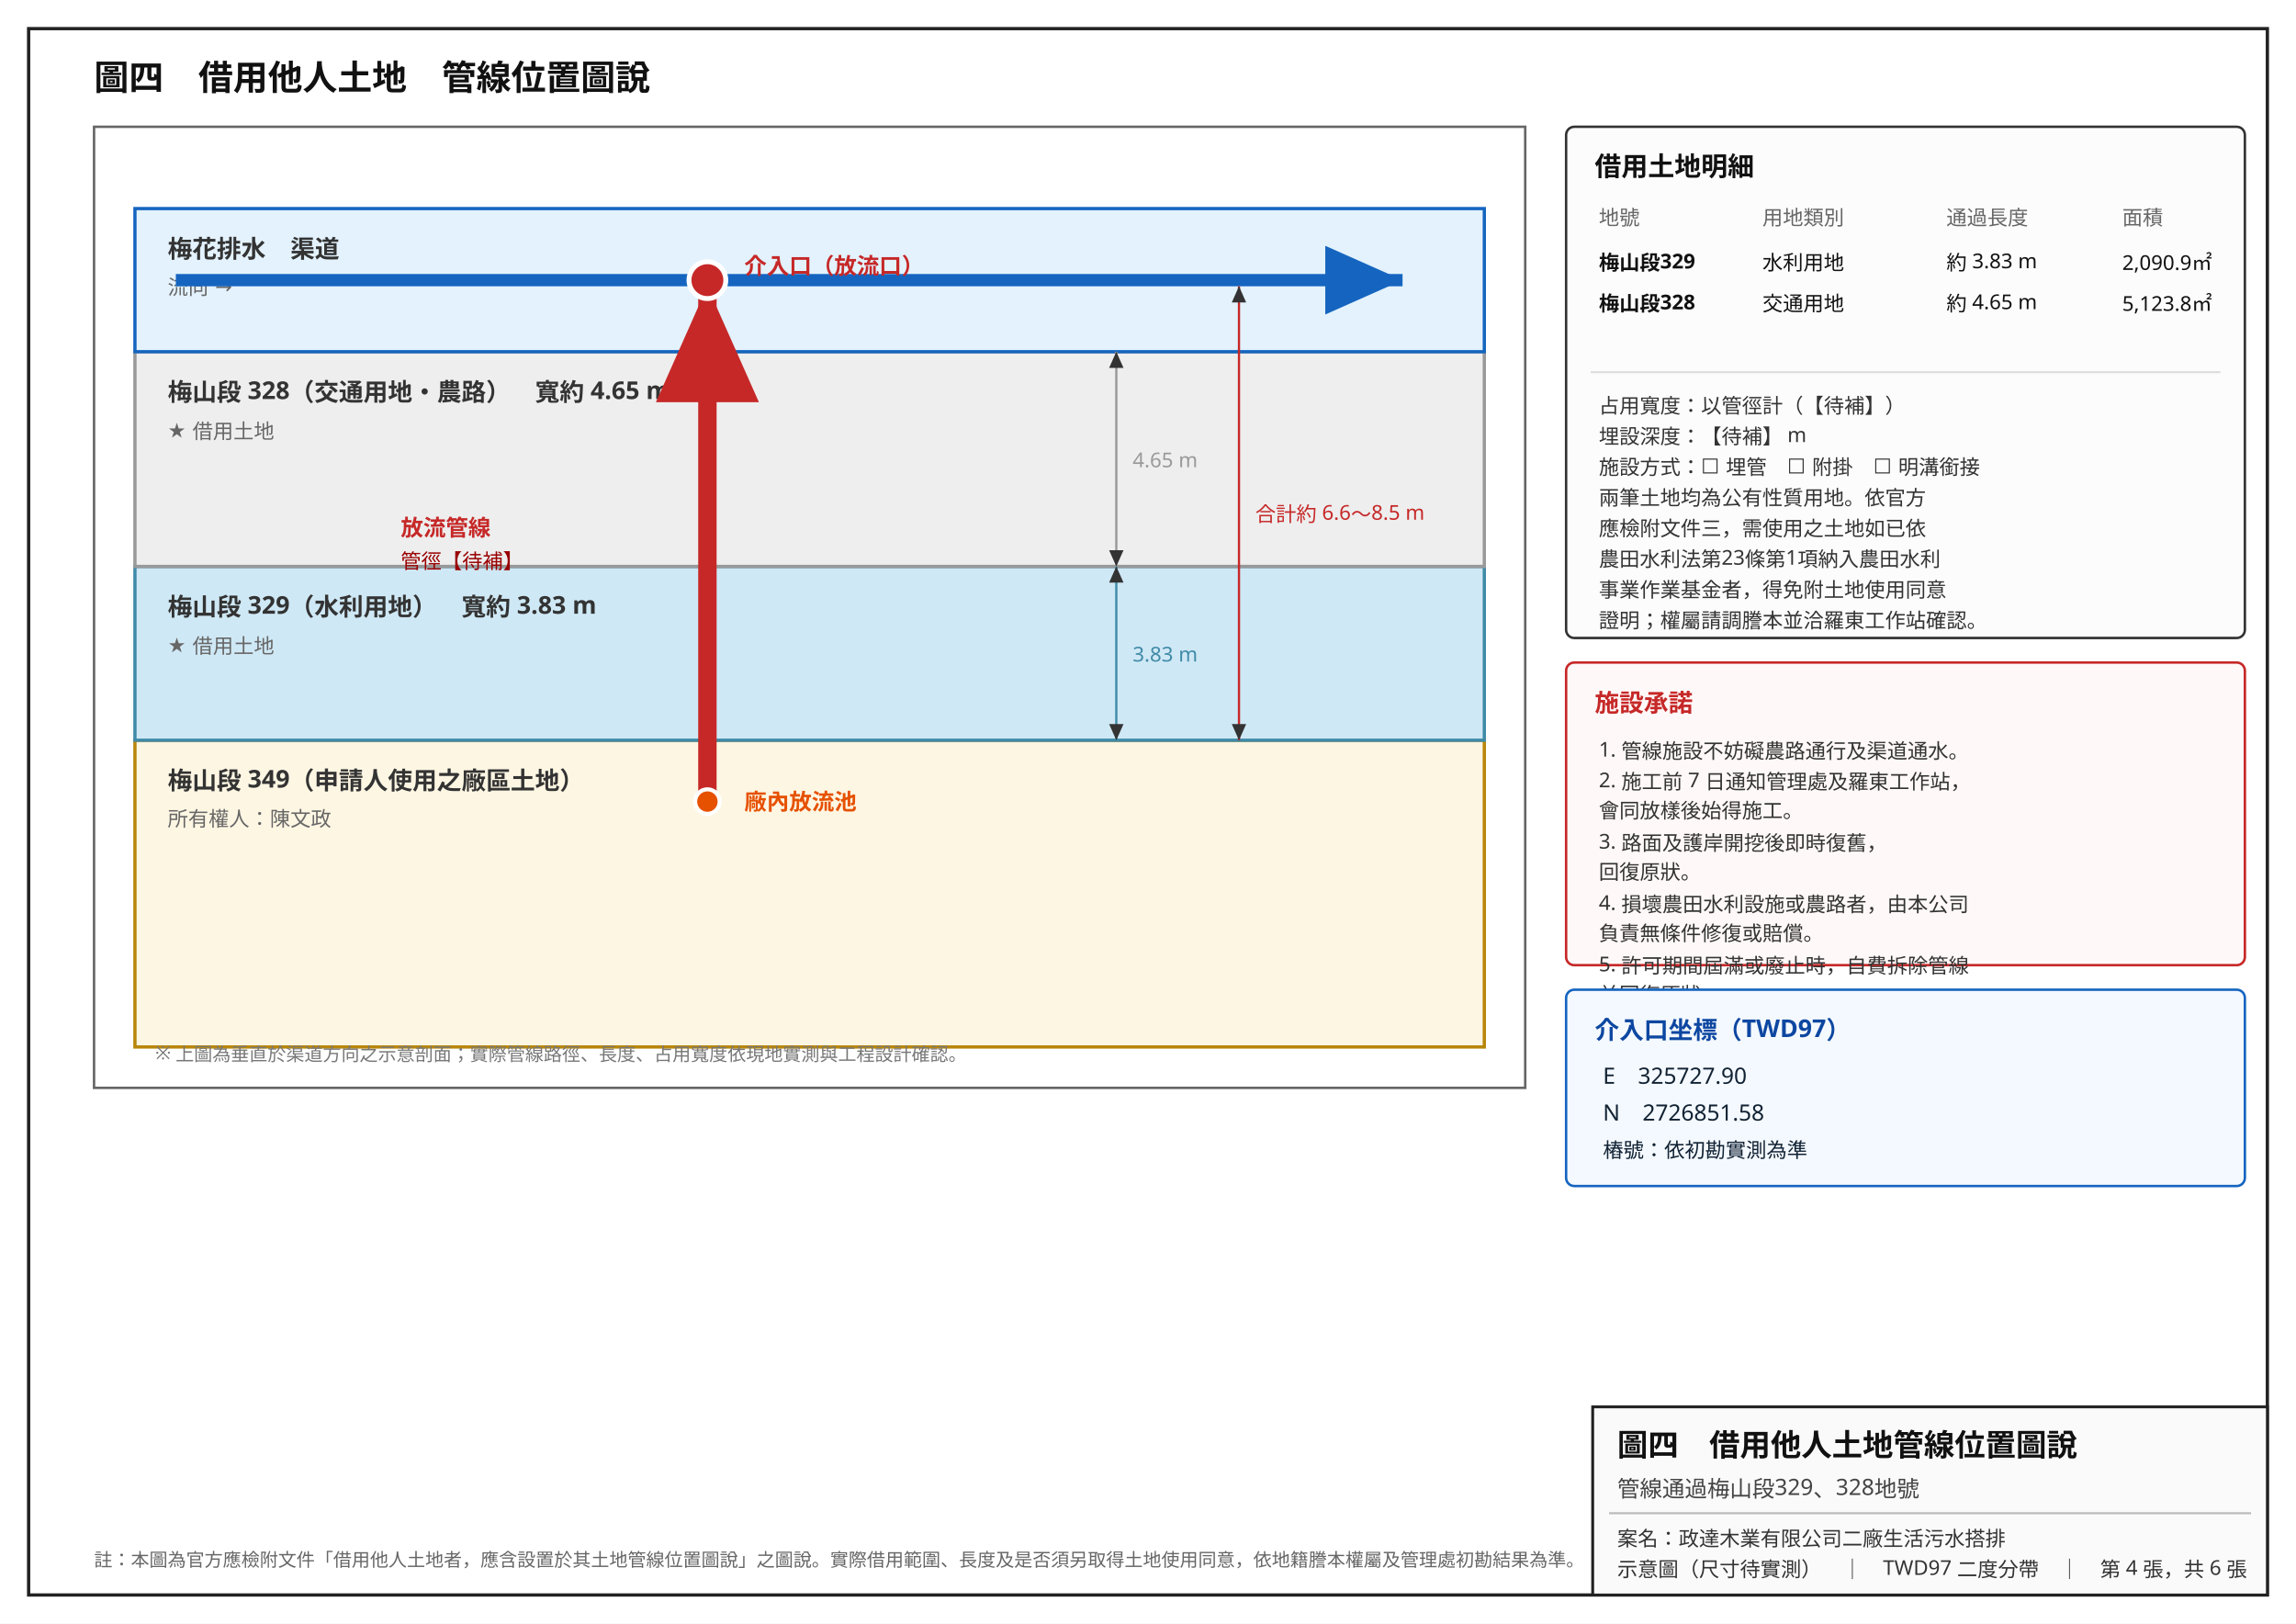
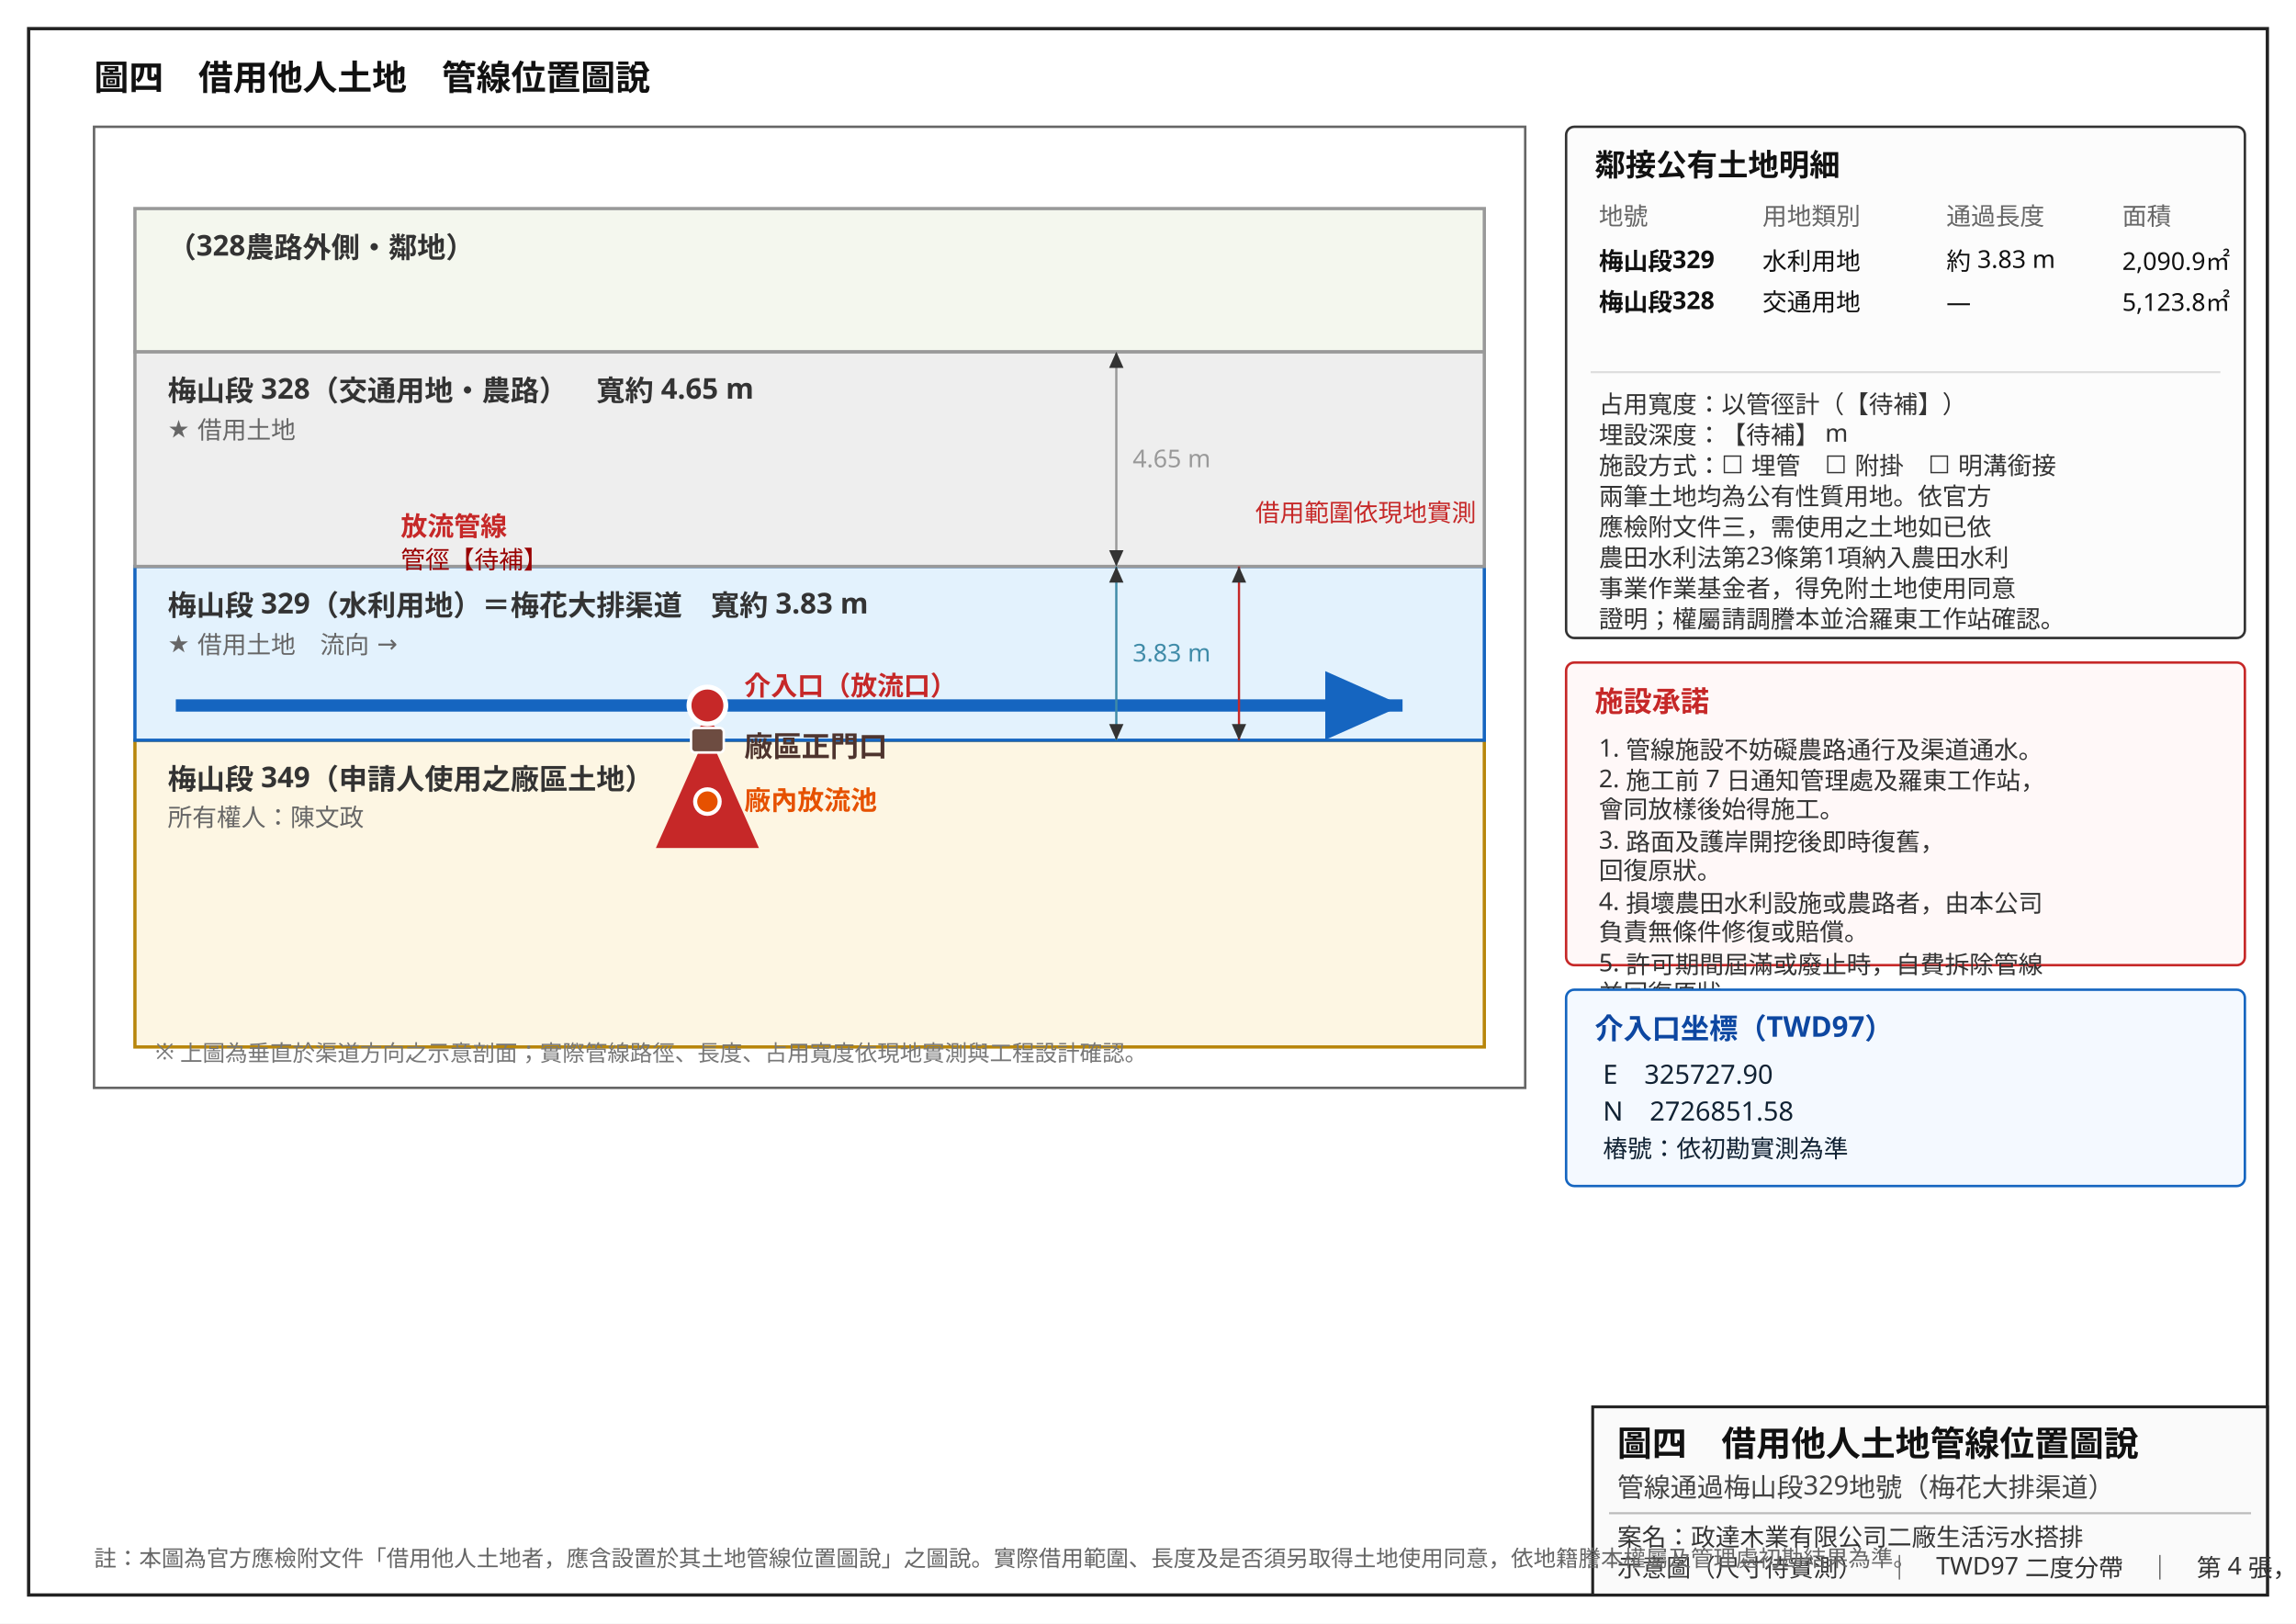
<svg xmlns="http://www.w3.org/2000/svg" width="1123" height="794" viewBox="0 0 1123 794">
  <defs>
    <marker id="arw" viewBox="0 0 10 10" refX="9" refY="5" markerWidth="7" markerHeight="7" orient="auto-start-reverse">
      <path d="M0,1 L9,5 L0,9 z" fill="#1565c0" />
    </marker>
    <marker id="arwr" viewBox="0 0 10 10" refX="9" refY="5" markerWidth="7" markerHeight="7" orient="auto-start-reverse">
      <path d="M0,1 L9,5 L0,9 z" fill="#c62828" />
    </marker>
    <marker id="arwk" viewBox="0 0 10 10" refX="9" refY="5" markerWidth="8" markerHeight="8" orient="auto-start-reverse">
      <path d="M0,1 L9,5 L0,9 z" fill="#333" />
    </marker>
    <pattern id="hatch" width="6" height="6" patternTransform="rotate(45)" patternUnits="userSpaceOnUse">
      <line x1="0" y1="0" x2="0" y2="6" stroke="#e6a700" stroke-width="2" />
    </pattern>
  </defs>
  <rect x="0.0" y="0.0" width="1123.0" height="794.0" fill="#fff" stroke="none" stroke-width="1.0" rx="0" />
  <rect x="14.0" y="14.0" width="1095.0" height="766.0" fill="none" stroke="#222" stroke-width="1.6" rx="0" />
  <rect x="779.0" y="688.0" width="330.0" height="92.0" fill="#fafafa" stroke="#222" stroke-width="1.4" rx="0" />
-   <text x="791.0" y="712.0" font-family="'Microsoft JhengHei','微軟正黑體','PMingLiU',sans-serif" font-size="15" fill="#111" text-anchor="start" font-weight="700">圖四　借用他人土地管線位置圖說</text>
-   <text x="791.0" y="732.0" font-family="'Microsoft JhengHei','微軟正黑體','PMingLiU',sans-serif" font-size="11" fill="#444" text-anchor="start">管線通過梅山段329、328地號</text>
+   <text x="791.0" y="712.0" font-family="'Microsoft JhengHei','微軟正黑體','PMingLiU',sans-serif" font-size="17" fill="#111" text-anchor="start" font-weight="700">圖四　借用他人土地管線位置圖說</text>
+   <text x="791.0" y="732.0" font-family="'Microsoft JhengHei','微軟正黑體','PMingLiU',sans-serif" font-size="13" fill="#444" text-anchor="start">管線通過梅山段329地號（梅花大排渠道）</text>
  <line x1="787" y1="740" x2="1101" y2="740" stroke="#bbb" />
-   <text x="791.0" y="756.0" font-family="'Microsoft JhengHei','微軟正黑體','PMingLiU',sans-serif" font-size="10" fill="#333" text-anchor="start">案名：政達木業有限公司二廠生活污水搭排</text>
-   <text x="791.0" y="771.0" font-family="'Microsoft JhengHei','微軟正黑體','PMingLiU',sans-serif" font-size="10" fill="#333" text-anchor="start">示意圖（尺寸待實測）　｜　TWD97 二度分帶　｜　第 4 張，共 6 張</text>
+   <text x="791.0" y="756.0" font-family="'Microsoft JhengHei','微軟正黑體','PMingLiU',sans-serif" font-size="12" fill="#333" text-anchor="start">案名：政達木業有限公司二廠生活污水搭排</text>
+   <text x="791.0" y="771.0" font-family="'Microsoft JhengHei','微軟正黑體','PMingLiU',sans-serif" font-size="12" fill="#333" text-anchor="start">示意圖（尺寸待實測）　｜　TWD97 二度分帶　｜　第 4 張，共 6 張</text>
  <text x="46.0" y="44.0" font-family="'Microsoft JhengHei','微軟正黑體','PMingLiU',sans-serif" font-size="17" fill="#111" text-anchor="start" font-weight="700">圖四　借用他人土地　管線位置圖說</text>
  <rect x="46.0" y="62.0" width="700.0" height="470.0" fill="#fff" stroke="#666" stroke-width="1.2" rx="0" />
  <rect x="66.0" y="362.0" width="660.0" height="150.0" fill="#fdf6e3" stroke="#b8860b" stroke-width="1.6" rx="0" />
-   <text x="82.0" y="386.0" font-family="'Microsoft JhengHei','微軟正黑體','PMingLiU',sans-serif" font-size="12" fill="#333" text-anchor="start" font-weight="700">梅山段 349（申請人使用之廠區土地）</text>
-   <text x="82.0" y="404.0" font-family="'Microsoft JhengHei','微軟正黑體','PMingLiU',sans-serif" font-size="10" fill="#666" text-anchor="start">所有權人：陳文政</text>
-   <rect x="66.0" y="277.0" width="660.0" height="85.0" fill="#cfe8f5" stroke="#3f8ba8" stroke-width="1.6" rx="0" />
-   <text x="82.0" y="301.0" font-family="'Microsoft JhengHei','微軟正黑體','PMingLiU',sans-serif" font-size="12" fill="#333" text-anchor="start" font-weight="700">梅山段 329（水利用地）　寬約 3.83 m</text>
-   <text x="82.0" y="319.0" font-family="'Microsoft JhengHei','微軟正黑體','PMingLiU',sans-serif" font-size="10" fill="#666" text-anchor="start">★ 借用土地</text>
+   <text x="82.0" y="386.0" font-family="'Microsoft JhengHei','微軟正黑體','PMingLiU',sans-serif" font-size="14" fill="#333" text-anchor="start" font-weight="700">梅山段 349（申請人使用之廠區土地）</text>
+   <text x="82.0" y="404.0" font-family="'Microsoft JhengHei','微軟正黑體','PMingLiU',sans-serif" font-size="12" fill="#666" text-anchor="start">所有權人：陳文政</text>
+   <rect x="66.0" y="277.0" width="660.0" height="85.0" fill="#e3f2fd" stroke="#1565c0" stroke-width="1.6" rx="0" />
+   <text x="82.0" y="301.0" font-family="'Microsoft JhengHei','微軟正黑體','PMingLiU',sans-serif" font-size="14" fill="#333" text-anchor="start" font-weight="700">梅山段 329（水利用地）＝梅花大排渠道　寬約 3.83 m</text>
+   <text x="82.0" y="319.0" font-family="'Microsoft JhengHei','微軟正黑體','PMingLiU',sans-serif" font-size="12" fill="#666" text-anchor="start">★ 借用土地　流向 →</text>
  <rect x="66.0" y="172.0" width="660.0" height="105.0" fill="#eeeeee" stroke="#999999" stroke-width="1.6" rx="0" />
-   <text x="82.0" y="196.0" font-family="'Microsoft JhengHei','微軟正黑體','PMingLiU',sans-serif" font-size="12" fill="#333" text-anchor="start" font-weight="700">梅山段 328（交通用地・農路）　寬約 4.65 m</text>
-   <text x="82.0" y="214.0" font-family="'Microsoft JhengHei','微軟正黑體','PMingLiU',sans-serif" font-size="10" fill="#666" text-anchor="start">★ 借用土地</text>
-   <rect x="66.0" y="102.0" width="660.0" height="70.0" fill="#e3f2fd" stroke="#1565c0" stroke-width="1.6" rx="0" />
-   <text x="82.0" y="126.0" font-family="'Microsoft JhengHei','微軟正黑體','PMingLiU',sans-serif" font-size="12" fill="#333" text-anchor="start" font-weight="700">梅花排水　渠道</text>
-   <text x="82.0" y="144.0" font-family="'Microsoft JhengHei','微軟正黑體','PMingLiU',sans-serif" font-size="10" fill="#666" text-anchor="start">流向 →</text>
-   <line x1="86" y1="137" x2="686" y2="137" stroke="#1565c0" stroke-width="6" marker-end="url(#arw)" />
-   <line x1="346" y1="392" x2="346" y2="140" stroke="#c62828" stroke-width="9" stroke-linecap="round" marker-end="url(#arwr)" />
-   <circle cx="346" cy="137" r="9" fill="#c62828" stroke="#fff" stroke-width="2.4" />
+   <text x="82.0" y="196.0" font-family="'Microsoft JhengHei','微軟正黑體','PMingLiU',sans-serif" font-size="14" fill="#333" text-anchor="start" font-weight="700">梅山段 328（交通用地・農路）　寬約 4.65 m</text>
+   <text x="82.0" y="214.0" font-family="'Microsoft JhengHei','微軟正黑體','PMingLiU',sans-serif" font-size="12" fill="#666" text-anchor="start">★ 借用土地</text>
+   <rect x="66.0" y="102.0" width="660.0" height="70.0" fill="#f4f7ee" stroke="#999999" stroke-width="1.6" rx="0" />
+   <text x="82.0" y="126.0" font-family="'Microsoft JhengHei','微軟正黑體','PMingLiU',sans-serif" font-size="14" fill="#333" text-anchor="start" font-weight="700">（328農路外側・鄰地）</text>
+   <line x1="86" y1="345" x2="686" y2="345" stroke="#1565c0" stroke-width="6" marker-end="url(#arw)" />
+   <line x1="346" y1="392" x2="346" y2="358" stroke="#c62828" stroke-width="9" stroke-linecap="round" marker-end="url(#arwr)" />
+   <circle cx="346" cy="345" r="9" fill="#c62828" stroke="#fff" stroke-width="2.4" />
  <circle cx="346" cy="392" r="6" fill="#e65100" stroke="#fff" stroke-width="2" />
-   <text x="364.0" y="134.0" font-family="'Microsoft JhengHei','微軟正黑體','PMingLiU',sans-serif" font-size="11" fill="#c62828" text-anchor="start" font-weight="700">介入口（放流口）</text>
-   <text x="364.0" y="396.0" font-family="'Microsoft JhengHei','微軟正黑體','PMingLiU',sans-serif" font-size="11" fill="#e65100" text-anchor="start" font-weight="700">廠內放流池</text>
-   <text x="196.0" y="262.0" font-family="'Microsoft JhengHei','微軟正黑體','PMingLiU',sans-serif" font-size="11" fill="#c62828" text-anchor="start" font-weight="700">放流管線</text>
-   <text x="196.0" y="278.0" font-family="'Microsoft JhengHei','微軟正黑體','PMingLiU',sans-serif" font-size="10" fill="#900" text-anchor="start">管徑【待補】</text>
+   <text x="364.0" y="340.0" font-family="'Microsoft JhengHei','微軟正黑體','PMingLiU',sans-serif" font-size="13" fill="#c62828" text-anchor="start" font-weight="700">介入口（放流口）</text>
+   <rect x="338.0" y="356.0" width="16.0" height="12.0" fill="#6d4c41" stroke="#fff" stroke-width="1.2" rx="2" />
+   <text x="364.0" y="370.0" font-family="'Microsoft JhengHei','微軟正黑體','PMingLiU',sans-serif" font-size="14" fill="#4e342e" text-anchor="start" font-weight="700">廠區正門口</text>
+   <text x="364.0" y="396.0" font-family="'Microsoft JhengHei','微軟正黑體','PMingLiU',sans-serif" font-size="13" fill="#e65100" text-anchor="start" font-weight="700">廠內放流池</text>
+   <text x="196.0" y="262.0" font-family="'Microsoft JhengHei','微軟正黑體','PMingLiU',sans-serif" font-size="13" fill="#c62828" text-anchor="start" font-weight="700">放流管線</text>
+   <text x="196.0" y="278.0" font-family="'Microsoft JhengHei','微軟正黑體','PMingLiU',sans-serif" font-size="12" fill="#900" text-anchor="start">管徑【待補】</text>
  <line x1="546" y1="277" x2="546" y2="362" stroke="#3f8ba8" stroke-width="1.1" marker-start="url(#arwk)" marker-end="url(#arwk)" />
-   <text x="554.0" y="323.5" font-family="'Microsoft JhengHei','微軟正黑體','PMingLiU',sans-serif" font-size="10" fill="#3f8ba8" text-anchor="start">3.83 m</text>
+   <text x="554.0" y="323.5" font-family="'Microsoft JhengHei','微軟正黑體','PMingLiU',sans-serif" font-size="12" fill="#3f8ba8" text-anchor="start">3.83 m</text>
  <line x1="546" y1="172" x2="546" y2="277" stroke="#999" stroke-width="1.1" marker-start="url(#arwk)" marker-end="url(#arwk)" />
-   <text x="554.0" y="228.5" font-family="'Microsoft JhengHei','微軟正黑體','PMingLiU',sans-serif" font-size="10" fill="#999" text-anchor="start">4.65 m</text>
-   <line x1="606" y1="140" x2="606" y2="362" stroke="#c62828" stroke-width="1.1" marker-start="url(#arwk)" marker-end="url(#arwk)" />
-   <text x="614.0" y="255.0" font-family="'Microsoft JhengHei','微軟正黑體','PMingLiU',sans-serif" font-size="10" fill="#c62828" text-anchor="start">合計約 6.6～8.5 m</text>
-   <text x="76.0" y="518.0" font-family="'Microsoft JhengHei','微軟正黑體','PMingLiU',sans-serif" font-size="9" fill="#777" text-anchor="start">※ 上圖為垂直於渠道方向之示意剖面；實際管線路徑、長度、占用寬度依現地實測與工程設計確認。</text>
+   <text x="554.0" y="228.5" font-family="'Microsoft JhengHei','微軟正黑體','PMingLiU',sans-serif" font-size="12" fill="#999" text-anchor="start">4.65 m</text>
+   <line x1="606" y1="277" x2="606" y2="362" stroke="#c62828" stroke-width="1.1" marker-start="url(#arwk)" marker-end="url(#arwk)" />
+   <text x="614.0" y="255.0" font-family="'Microsoft JhengHei','微軟正黑體','PMingLiU',sans-serif" font-size="12" fill="#c62828" text-anchor="start">借用範圍依現地實測</text>
+   <text x="76.0" y="518.0" font-family="'Microsoft JhengHei','微軟正黑體','PMingLiU',sans-serif" font-size="11" fill="#777" text-anchor="start">※ 上圖為垂直於渠道方向之示意剖面；實際管線路徑、長度、占用寬度依現地實測與工程設計確認。</text>
  <rect x="766.0" y="62.0" width="332.0" height="250.0" fill="#fcfcfc" stroke="#333" stroke-width="1.2" rx="4" />
-   <text x="780.0" y="86.0" font-family="'Microsoft JhengHei','微軟正黑體','PMingLiU',sans-serif" font-size="13" fill="#111" text-anchor="start" font-weight="700">借用土地明細</text>
-   <text x="782.0" y="110.0" font-family="'Microsoft JhengHei','微軟正黑體','PMingLiU',sans-serif" font-size="10" fill="#666" text-anchor="start">地號</text>
-   <text x="862.0" y="110.0" font-family="'Microsoft JhengHei','微軟正黑體','PMingLiU',sans-serif" font-size="10" fill="#666" text-anchor="start">用地類別</text>
-   <text x="952.0" y="110.0" font-family="'Microsoft JhengHei','微軟正黑體','PMingLiU',sans-serif" font-size="10" fill="#666" text-anchor="start">通過長度</text>
-   <text x="1038.0" y="110.0" font-family="'Microsoft JhengHei','微軟正黑體','PMingLiU',sans-serif" font-size="10" fill="#666" text-anchor="start">面積</text>
-   <text x="782.0" y="132.0" font-family="'Microsoft JhengHei','微軟正黑體','PMingLiU',sans-serif" font-size="10" fill="#111" text-anchor="start" font-weight="700">梅山段329</text>
-   <text x="862.0" y="132.0" font-family="'Microsoft JhengHei','微軟正黑體','PMingLiU',sans-serif" font-size="10" fill="#111" text-anchor="start">水利用地</text>
-   <text x="952.0" y="132.0" font-family="'Microsoft JhengHei','微軟正黑體','PMingLiU',sans-serif" font-size="10" fill="#111" text-anchor="start">約 3.83 m</text>
-   <text x="1038.0" y="132.0" font-family="'Microsoft JhengHei','微軟正黑體','PMingLiU',sans-serif" font-size="10" fill="#111" text-anchor="start">2,090.9㎡</text>
-   <text x="782.0" y="152.0" font-family="'Microsoft JhengHei','微軟正黑體','PMingLiU',sans-serif" font-size="10" fill="#111" text-anchor="start" font-weight="700">梅山段328</text>
-   <text x="862.0" y="152.0" font-family="'Microsoft JhengHei','微軟正黑體','PMingLiU',sans-serif" font-size="10" fill="#111" text-anchor="start">交通用地</text>
-   <text x="952.0" y="152.0" font-family="'Microsoft JhengHei','微軟正黑體','PMingLiU',sans-serif" font-size="10" fill="#111" text-anchor="start">約 4.65 m</text>
-   <text x="1038.0" y="152.0" font-family="'Microsoft JhengHei','微軟正黑體','PMingLiU',sans-serif" font-size="10" fill="#111" text-anchor="start">5,123.8㎡</text>
+   <text x="780.0" y="86.0" font-family="'Microsoft JhengHei','微軟正黑體','PMingLiU',sans-serif" font-size="15" fill="#111" text-anchor="start" font-weight="700">鄰接公有土地明細</text>
+   <text x="782.0" y="110.0" font-family="'Microsoft JhengHei','微軟正黑體','PMingLiU',sans-serif" font-size="12" fill="#666" text-anchor="start">地號</text>
+   <text x="862.0" y="110.0" font-family="'Microsoft JhengHei','微軟正黑體','PMingLiU',sans-serif" font-size="12" fill="#666" text-anchor="start">用地類別</text>
+   <text x="952.0" y="110.0" font-family="'Microsoft JhengHei','微軟正黑體','PMingLiU',sans-serif" font-size="12" fill="#666" text-anchor="start">通過長度</text>
+   <text x="1038.0" y="110.0" font-family="'Microsoft JhengHei','微軟正黑體','PMingLiU',sans-serif" font-size="12" fill="#666" text-anchor="start">面積</text>
+   <text x="782.0" y="132.0" font-family="'Microsoft JhengHei','微軟正黑體','PMingLiU',sans-serif" font-size="12" fill="#111" text-anchor="start" font-weight="700">梅山段329</text>
+   <text x="862.0" y="132.0" font-family="'Microsoft JhengHei','微軟正黑體','PMingLiU',sans-serif" font-size="12" fill="#111" text-anchor="start">水利用地</text>
+   <text x="952.0" y="132.0" font-family="'Microsoft JhengHei','微軟正黑體','PMingLiU',sans-serif" font-size="12" fill="#111" text-anchor="start">約 3.83 m</text>
+   <text x="1038.0" y="132.0" font-family="'Microsoft JhengHei','微軟正黑體','PMingLiU',sans-serif" font-size="12" fill="#111" text-anchor="start">2,090.9㎡</text>
+   <text x="782.0" y="152.0" font-family="'Microsoft JhengHei','微軟正黑體','PMingLiU',sans-serif" font-size="12" fill="#111" text-anchor="start" font-weight="700">梅山段328</text>
+   <text x="862.0" y="152.0" font-family="'Microsoft JhengHei','微軟正黑體','PMingLiU',sans-serif" font-size="12" fill="#111" text-anchor="start">交通用地</text>
+   <text x="952.0" y="152.0" font-family="'Microsoft JhengHei','微軟正黑體','PMingLiU',sans-serif" font-size="12" fill="#111" text-anchor="start">—</text>
+   <text x="1038.0" y="152.0" font-family="'Microsoft JhengHei','微軟正黑體','PMingLiU',sans-serif" font-size="12" fill="#111" text-anchor="start">5,123.8㎡</text>
  <line x1="778" y1="182" x2="1086" y2="182" stroke="#ddd" />
-   <text x="782.0" y="202.0" font-family="'Microsoft JhengHei','微軟正黑體','PMingLiU',sans-serif" font-size="10" fill="#333" text-anchor="start">占用寬度：以管徑計（【待補】）</text>
-   <text x="782.0" y="217.0" font-family="'Microsoft JhengHei','微軟正黑體','PMingLiU',sans-serif" font-size="10" fill="#333" text-anchor="start">埋設深度：【待補】 m</text>
-   <text x="782.0" y="232.0" font-family="'Microsoft JhengHei','微軟正黑體','PMingLiU',sans-serif" font-size="10" fill="#333" text-anchor="start">施設方式：☐ 埋管　☐ 附掛　☐ 明溝銜接</text>
-   <text x="782.0" y="247.0" font-family="'Microsoft JhengHei','微軟正黑體','PMingLiU',sans-serif" font-size="10" fill="#333" text-anchor="start">兩筆土地均為公有性質用地。依官方</text>
-   <text x="782.0" y="262.0" font-family="'Microsoft JhengHei','微軟正黑體','PMingLiU',sans-serif" font-size="10" fill="#333" text-anchor="start">應檢附文件三，需使用之土地如已依</text>
-   <text x="782.0" y="277.0" font-family="'Microsoft JhengHei','微軟正黑體','PMingLiU',sans-serif" font-size="10" fill="#333" text-anchor="start">農田水利法第23條第1項納入農田水利</text>
-   <text x="782.0" y="292.0" font-family="'Microsoft JhengHei','微軟正黑體','PMingLiU',sans-serif" font-size="10" fill="#333" text-anchor="start">事業作業基金者，得免附土地使用同意</text>
-   <text x="782.0" y="307.0" font-family="'Microsoft JhengHei','微軟正黑體','PMingLiU',sans-serif" font-size="10" fill="#333" text-anchor="start">證明；權屬請調謄本並洽羅東工作站確認。</text>
+   <text x="782.0" y="202.0" font-family="'Microsoft JhengHei','微軟正黑體','PMingLiU',sans-serif" font-size="12" fill="#333" text-anchor="start">占用寬度：以管徑計（【待補】）</text>
+   <text x="782.0" y="217.0" font-family="'Microsoft JhengHei','微軟正黑體','PMingLiU',sans-serif" font-size="12" fill="#333" text-anchor="start">埋設深度：【待補】 m</text>
+   <text x="782.0" y="232.0" font-family="'Microsoft JhengHei','微軟正黑體','PMingLiU',sans-serif" font-size="12" fill="#333" text-anchor="start">施設方式：☐ 埋管　☐ 附掛　☐ 明溝銜接</text>
+   <text x="782.0" y="247.0" font-family="'Microsoft JhengHei','微軟正黑體','PMingLiU',sans-serif" font-size="12" fill="#333" text-anchor="start">兩筆土地均為公有性質用地。依官方</text>
+   <text x="782.0" y="262.0" font-family="'Microsoft JhengHei','微軟正黑體','PMingLiU',sans-serif" font-size="12" fill="#333" text-anchor="start">應檢附文件三，需使用之土地如已依</text>
+   <text x="782.0" y="277.0" font-family="'Microsoft JhengHei','微軟正黑體','PMingLiU',sans-serif" font-size="12" fill="#333" text-anchor="start">農田水利法第23條第1項納入農田水利</text>
+   <text x="782.0" y="292.0" font-family="'Microsoft JhengHei','微軟正黑體','PMingLiU',sans-serif" font-size="12" fill="#333" text-anchor="start">事業作業基金者，得免附土地使用同意</text>
+   <text x="782.0" y="307.0" font-family="'Microsoft JhengHei','微軟正黑體','PMingLiU',sans-serif" font-size="12" fill="#333" text-anchor="start">證明；權屬請調謄本並洽羅東工作站確認。</text>
  <rect x="766.0" y="324.0" width="332.0" height="148.0" fill="#fff8f8" stroke="#c62828" stroke-width="1.2" rx="4" />
-   <text x="780.0" y="348.0" font-family="'Microsoft JhengHei','微軟正黑體','PMingLiU',sans-serif" font-size="12" fill="#c62828" text-anchor="start" font-weight="700">施設承諾</text>
-   <text x="782.0" y="370.0" font-family="'Microsoft JhengHei','微軟正黑體','PMingLiU',sans-serif" font-size="10" fill="#333" text-anchor="start">1. 管線施設不妨礙農路通行及渠道通水。</text>
-   <text x="782.0" y="385.0" font-family="'Microsoft JhengHei','微軟正黑體','PMingLiU',sans-serif" font-size="10" fill="#333" text-anchor="start">2. 施工前 7 日通知管理處及羅東工作站，</text>
-   <text x="782.0" y="400.0" font-family="'Microsoft JhengHei','微軟正黑體','PMingLiU',sans-serif" font-size="10" fill="#333" text-anchor="start">　　會同放樣後始得施工。</text>
-   <text x="782.0" y="415.0" font-family="'Microsoft JhengHei','微軟正黑體','PMingLiU',sans-serif" font-size="10" fill="#333" text-anchor="start">3. 路面及護岸開挖後即時復舊，</text>
-   <text x="782.0" y="430.0" font-family="'Microsoft JhengHei','微軟正黑體','PMingLiU',sans-serif" font-size="10" fill="#333" text-anchor="start">　　回復原狀。</text>
-   <text x="782.0" y="445.0" font-family="'Microsoft JhengHei','微軟正黑體','PMingLiU',sans-serif" font-size="10" fill="#333" text-anchor="start">4. 損壞農田水利設施或農路者，由本公司</text>
-   <text x="782.0" y="460.0" font-family="'Microsoft JhengHei','微軟正黑體','PMingLiU',sans-serif" font-size="10" fill="#333" text-anchor="start">　　負責無條件修復或賠償。</text>
-   <text x="782.0" y="475.0" font-family="'Microsoft JhengHei','微軟正黑體','PMingLiU',sans-serif" font-size="10" fill="#333" text-anchor="start">5. 許可期間屆滿或廢止時，自費拆除管線</text>
-   <text x="782.0" y="490.0" font-family="'Microsoft JhengHei','微軟正黑體','PMingLiU',sans-serif" font-size="10" fill="#333" text-anchor="start">　　並回復原狀。</text>
+   <text x="780.0" y="348.0" font-family="'Microsoft JhengHei','微軟正黑體','PMingLiU',sans-serif" font-size="14" fill="#c62828" text-anchor="start" font-weight="700">施設承諾</text>
+   <text x="782.0" y="370.0" font-family="'Microsoft JhengHei','微軟正黑體','PMingLiU',sans-serif" font-size="12" fill="#333" text-anchor="start">1. 管線施設不妨礙農路通行及渠道通水。</text>
+   <text x="782.0" y="385.0" font-family="'Microsoft JhengHei','微軟正黑體','PMingLiU',sans-serif" font-size="12" fill="#333" text-anchor="start">2. 施工前 7 日通知管理處及羅東工作站，</text>
+   <text x="782.0" y="400.0" font-family="'Microsoft JhengHei','微軟正黑體','PMingLiU',sans-serif" font-size="12" fill="#333" text-anchor="start">　　會同放樣後始得施工。</text>
+   <text x="782.0" y="415.0" font-family="'Microsoft JhengHei','微軟正黑體','PMingLiU',sans-serif" font-size="12" fill="#333" text-anchor="start">3. 路面及護岸開挖後即時復舊，</text>
+   <text x="782.0" y="430.0" font-family="'Microsoft JhengHei','微軟正黑體','PMingLiU',sans-serif" font-size="12" fill="#333" text-anchor="start">　　回復原狀。</text>
+   <text x="782.0" y="445.0" font-family="'Microsoft JhengHei','微軟正黑體','PMingLiU',sans-serif" font-size="12" fill="#333" text-anchor="start">4. 損壞農田水利設施或農路者，由本公司</text>
+   <text x="782.0" y="460.0" font-family="'Microsoft JhengHei','微軟正黑體','PMingLiU',sans-serif" font-size="12" fill="#333" text-anchor="start">　　負責無條件修復或賠償。</text>
+   <text x="782.0" y="475.0" font-family="'Microsoft JhengHei','微軟正黑體','PMingLiU',sans-serif" font-size="12" fill="#333" text-anchor="start">5. 許可期間屆滿或廢止時，自費拆除管線</text>
+   <text x="782.0" y="490.0" font-family="'Microsoft JhengHei','微軟正黑體','PMingLiU',sans-serif" font-size="12" fill="#333" text-anchor="start">　　並回復原狀。</text>
  <rect x="766.0" y="484.0" width="332.0" height="96.0" fill="#f4f9ff" stroke="#1565c0" stroke-width="1.2" rx="4" />
-   <text x="780.0" y="508.0" font-family="'Microsoft JhengHei','微軟正黑體','PMingLiU',sans-serif" font-size="12" fill="#0d47a1" text-anchor="start" font-weight="700">介入口坐標（TWD97）</text>
-   <text x="784.0" y="530.0" font-family="'Microsoft JhengHei','微軟正黑體','PMingLiU',sans-serif" font-size="11" fill="#123" text-anchor="start">E　325727.90</text>
-   <text x="784.0" y="548.0" font-family="'Microsoft JhengHei','微軟正黑體','PMingLiU',sans-serif" font-size="11" fill="#123" text-anchor="start">N　2726851.58</text>
-   <text x="784.0" y="566.0" font-family="'Microsoft JhengHei','微軟正黑體','PMingLiU',sans-serif" font-size="10" fill="#123" text-anchor="start">樁號：依初勘實測為準</text>
-   <text x="46.0" y="766.0" font-family="'Microsoft JhengHei','微軟正黑體','PMingLiU',sans-serif" font-size="9" fill="#666" text-anchor="start">註：本圖為官方應檢附文件「借用他人土地者，應含設置於其土地管線位置圖說」之圖說。實際借用範圍、長度及是否須另取得土地使用同意，依地籍謄本權屬及管理處初勘結果為準。</text>
+   <text x="780.0" y="508.0" font-family="'Microsoft JhengHei','微軟正黑體','PMingLiU',sans-serif" font-size="14" fill="#0d47a1" text-anchor="start" font-weight="700">介入口坐標（TWD97）</text>
+   <text x="784.0" y="530.0" font-family="'Microsoft JhengHei','微軟正黑體','PMingLiU',sans-serif" font-size="13" fill="#123" text-anchor="start">E　325727.90</text>
+   <text x="784.0" y="548.0" font-family="'Microsoft JhengHei','微軟正黑體','PMingLiU',sans-serif" font-size="13" fill="#123" text-anchor="start">N　2726851.58</text>
+   <text x="784.0" y="566.0" font-family="'Microsoft JhengHei','微軟正黑體','PMingLiU',sans-serif" font-size="12" fill="#123" text-anchor="start">樁號：依初勘實測為準</text>
+   <text x="46.0" y="766.0" font-family="'Microsoft JhengHei','微軟正黑體','PMingLiU',sans-serif" font-size="11" fill="#666" text-anchor="start">註：本圖為官方應檢附文件「借用他人土地者，應含設置於其土地管線位置圖說」之圖說。實際借用範圍、長度及是否須另取得土地使用同意，依地籍謄本權屬及管理處初勘結果為準。</text>
</svg>
